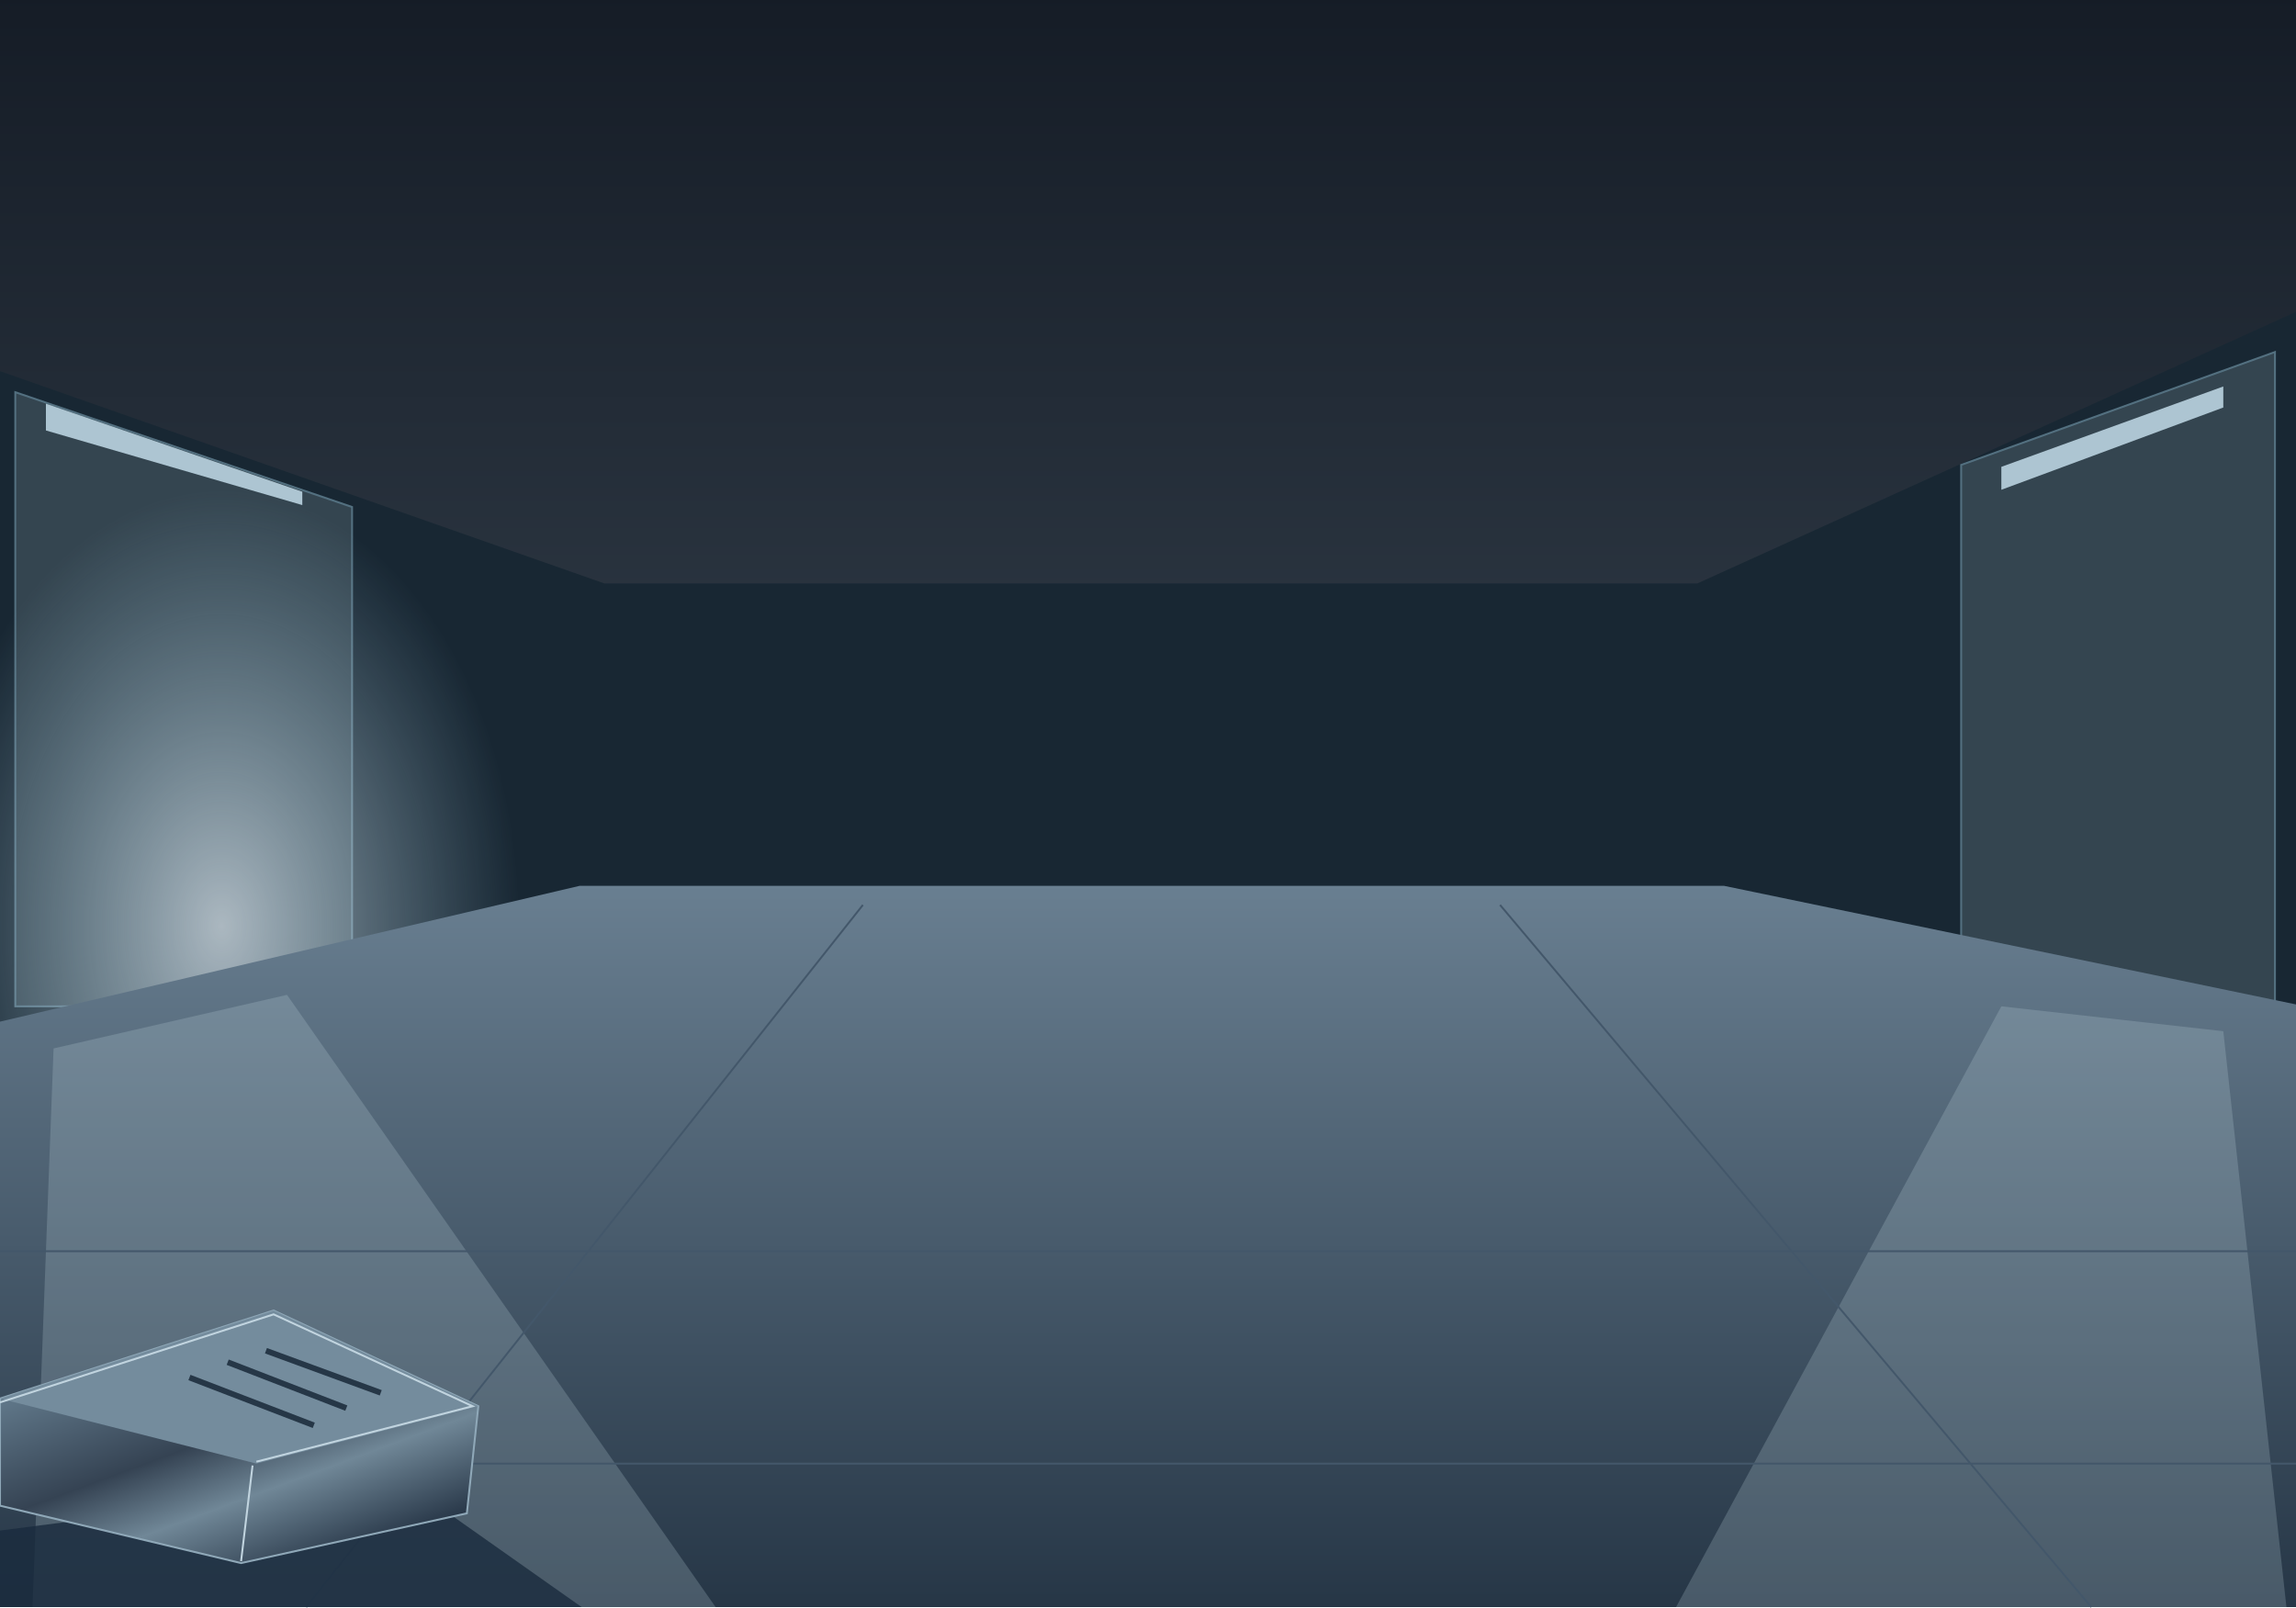
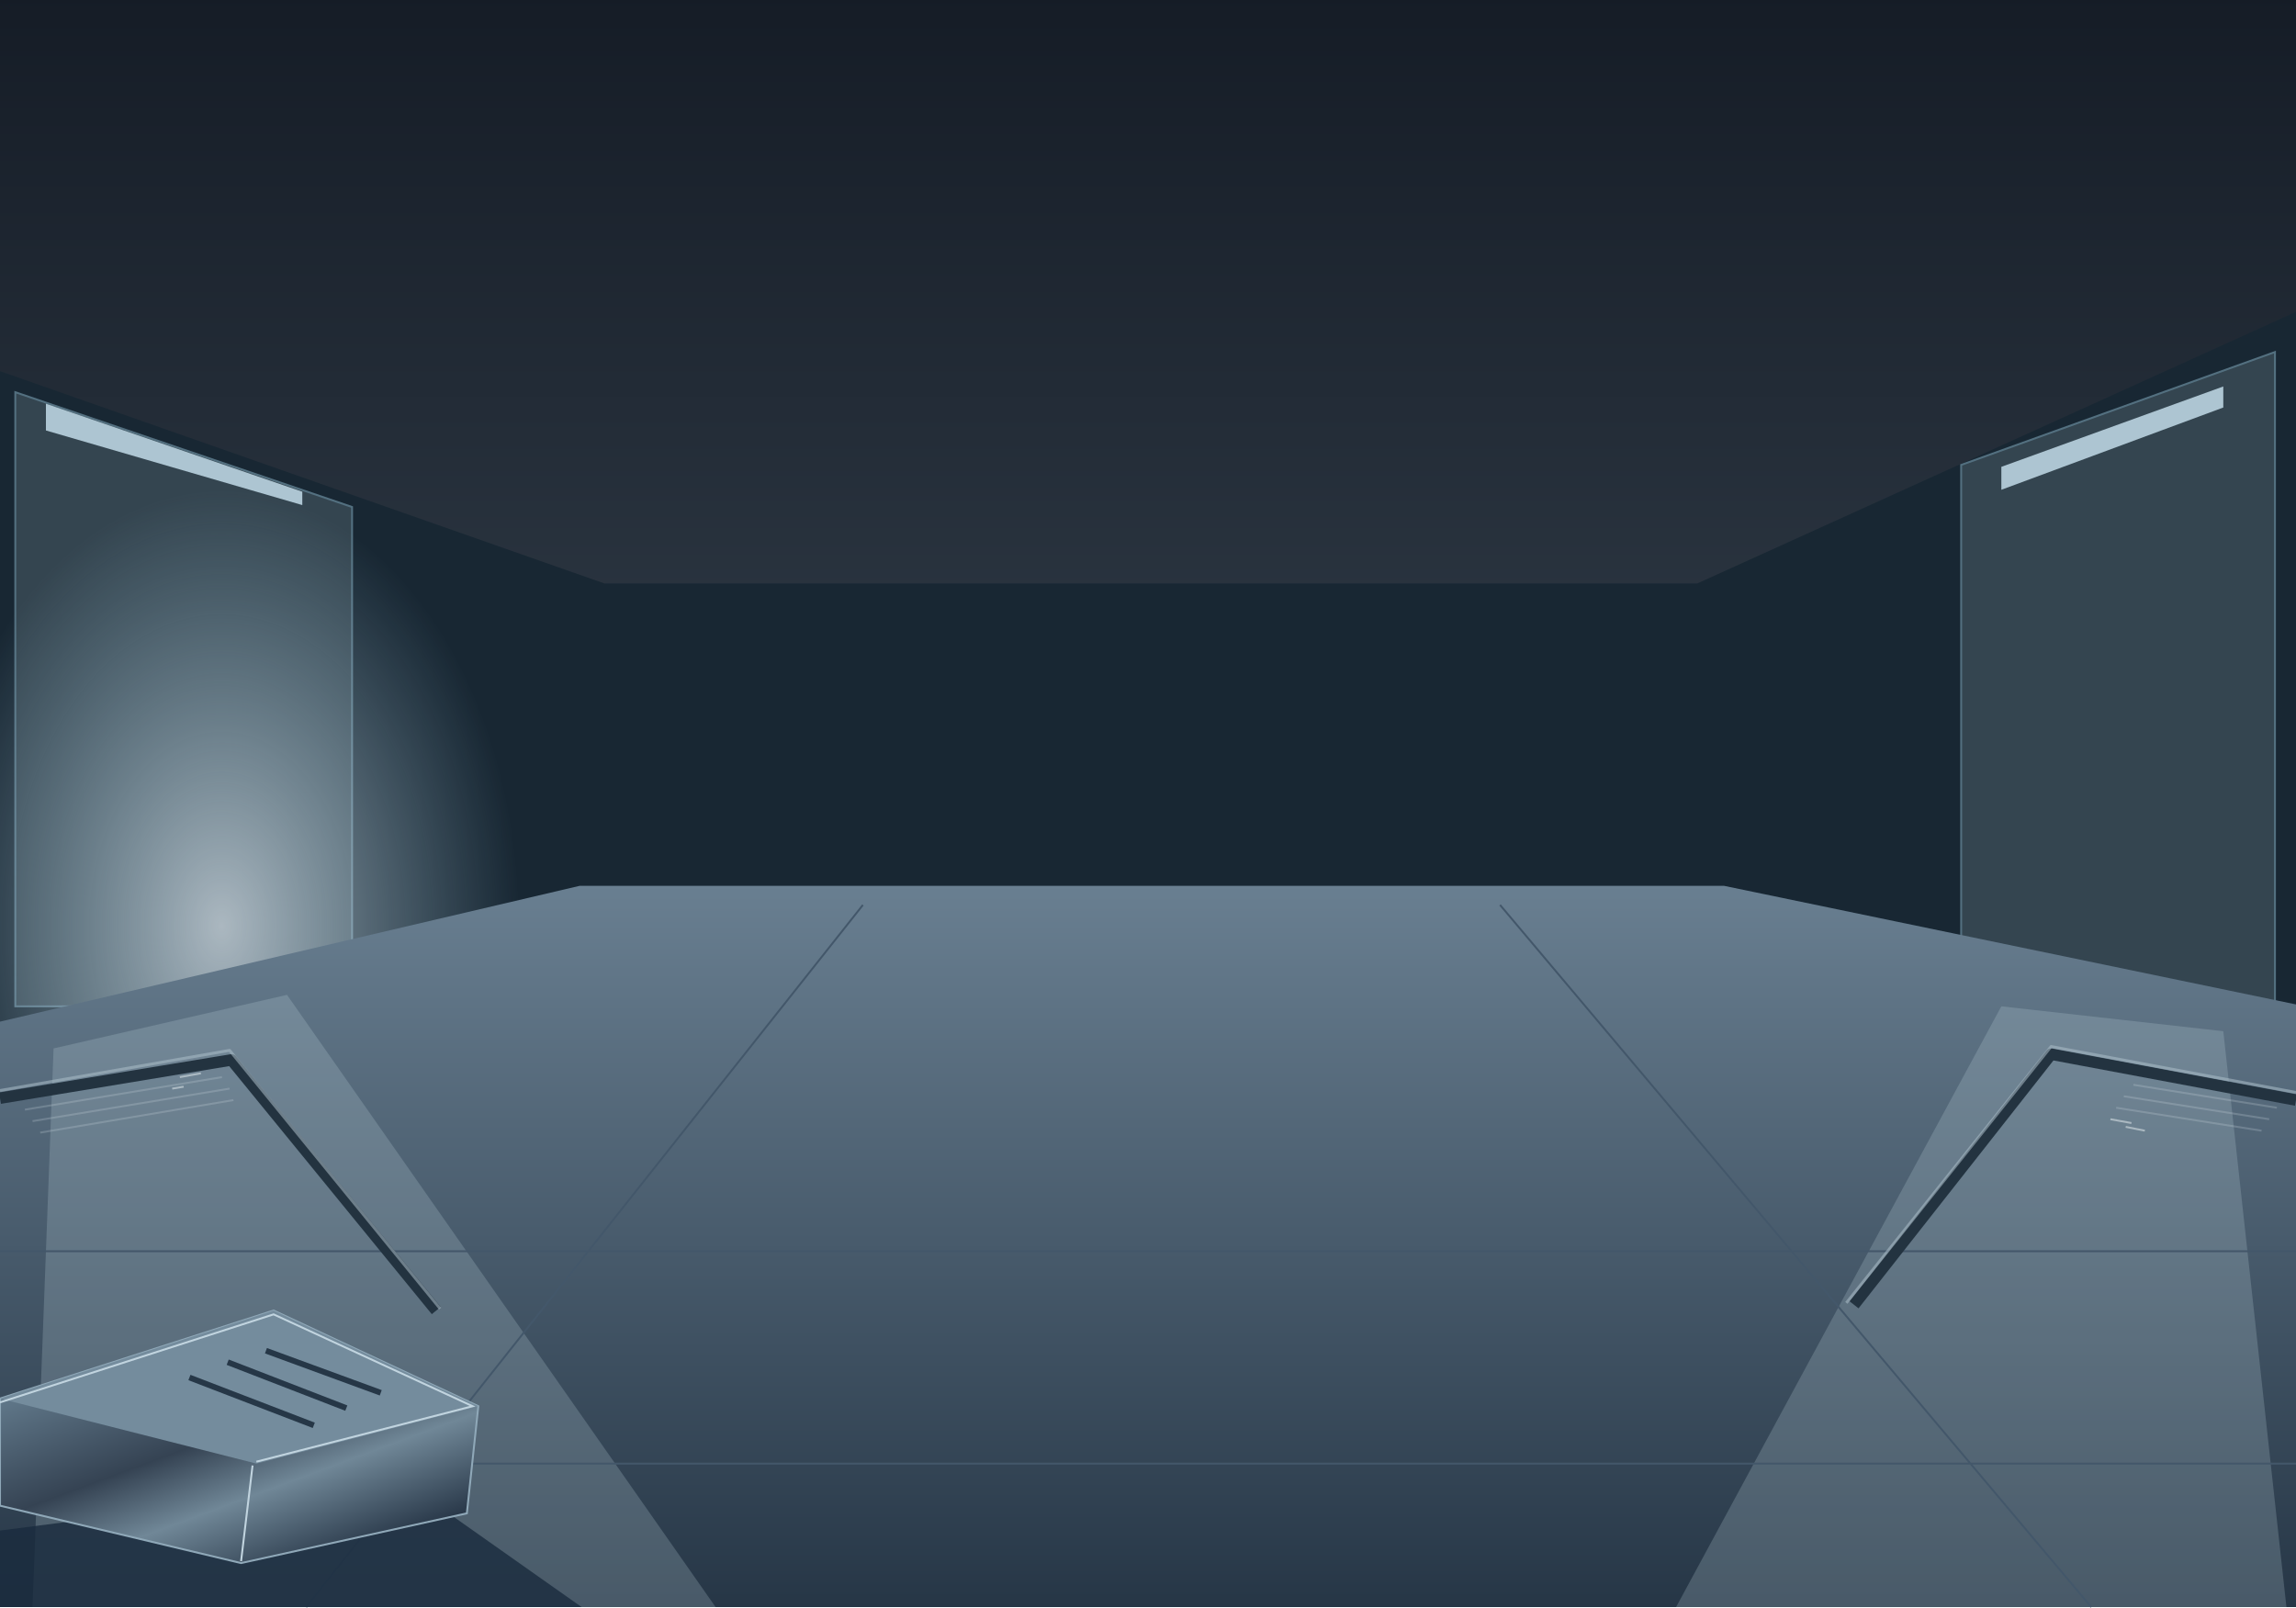
<svg xmlns="http://www.w3.org/2000/svg" viewBox="0 0 1200 840">
  <defs>
    <linearGradient id="room" x2="0" y2="1">
      <stop stop-color="#151c26" />
      <stop offset="1" stop-color="#4b5a68" />
    </linearGradient>
    <linearGradient id="steel" x2=".7" y2="1">
      <stop stop-color="#a5bcc8" />
      <stop offset=".22" stop-color="#637b8d" />
      <stop offset=".55" stop-color="#354353" />
      <stop offset=".74" stop-color="#708797" />
      <stop offset="1" stop-color="#273647" />
    </linearGradient>
    <linearGradient id="surface" x2="0" y2="1">
      <stop stop-color="#697f91" />
      <stop offset="1" stop-color="#263646" />
    </linearGradient>
    <radialGradient id="light">
      <stop stop-color="#eef8ff" stop-opacity=".64" />
      <stop offset="1" stop-color="#b5dff3" stop-opacity="0" />
    </radialGradient>
  </defs>
  <path fill="url(#room)" d="M0 0h1200v840H0Z" />
  <path fill="#182733" d="M0 194 316 305h571l313-142v449H0Z" />
  <path fill="#344550" stroke="#537080" d="M8 205 184 265v261H8Zm1017 38 164-59v342h-164Z" />
  <path fill="#adc5d2" d="m24 211 134 46v7L24 225Zm1022 33 116-42v11l-116 43Z" />
  <ellipse cx="116" cy="484" rx="155" ry="228" fill="url(#light)" />
  <path fill="url(#surface)" d="M0 534 303 463h598l299 62v315H0Z" />
  <path fill="#c0d5df3a" d="M28 548 150 520l224 320H17zM1046 526l116 13 33 301h-319Z" />
  <path fill="none" stroke="#43576a" d="M0 654h1200M0 765h1200M160 840l291-367m642 367L784 473" />
  <path fill="#192b3d" opacity=".8" d="M0 800 209 773l95 67H0Z" />
  <path fill="url(#steel)" stroke="#8fa8b8" d="M0 731 143 685l107 50-6 56-118 26L0 787Z" />
  <path fill="#748c9d" d="M0 731 143 685l107 50-116 30Z" />
  <path fill="none" stroke="#c1d4df" d="m0 733 143-46 104 48-113 29m-2 2-6 50" />
  <path fill="none" stroke="#263747" stroke-width="3" d="m139 706 60 22m-80-16 62 24m-82-16 65 25" />
+   <g fill="none" stroke-linejoin="round">
+     <path d="M0 574l121-20 107 131m972-110-128-24-103 131" stroke="#233340" stroke-width="6" />
+     <path d="M0 570l120-21 110 135m970-113-128-24-107 134" stroke="#adbfca" stroke-opacity=".54" stroke-width="1.5" />
+     <path d="m13 580 103-17m-99 23 103-17m-99 23 101-17m993-8 75 12m-80-6 76 12m-80-6 76 12" stroke="#cbd6dd" stroke-opacity=".25" />
+     <path d="m94 563 11-2m-15 8 6-1m1007 17 11 2m-3 2 10 2" stroke="#dce5e8" stroke-opacity=".56" />
+   </g>
</svg>
